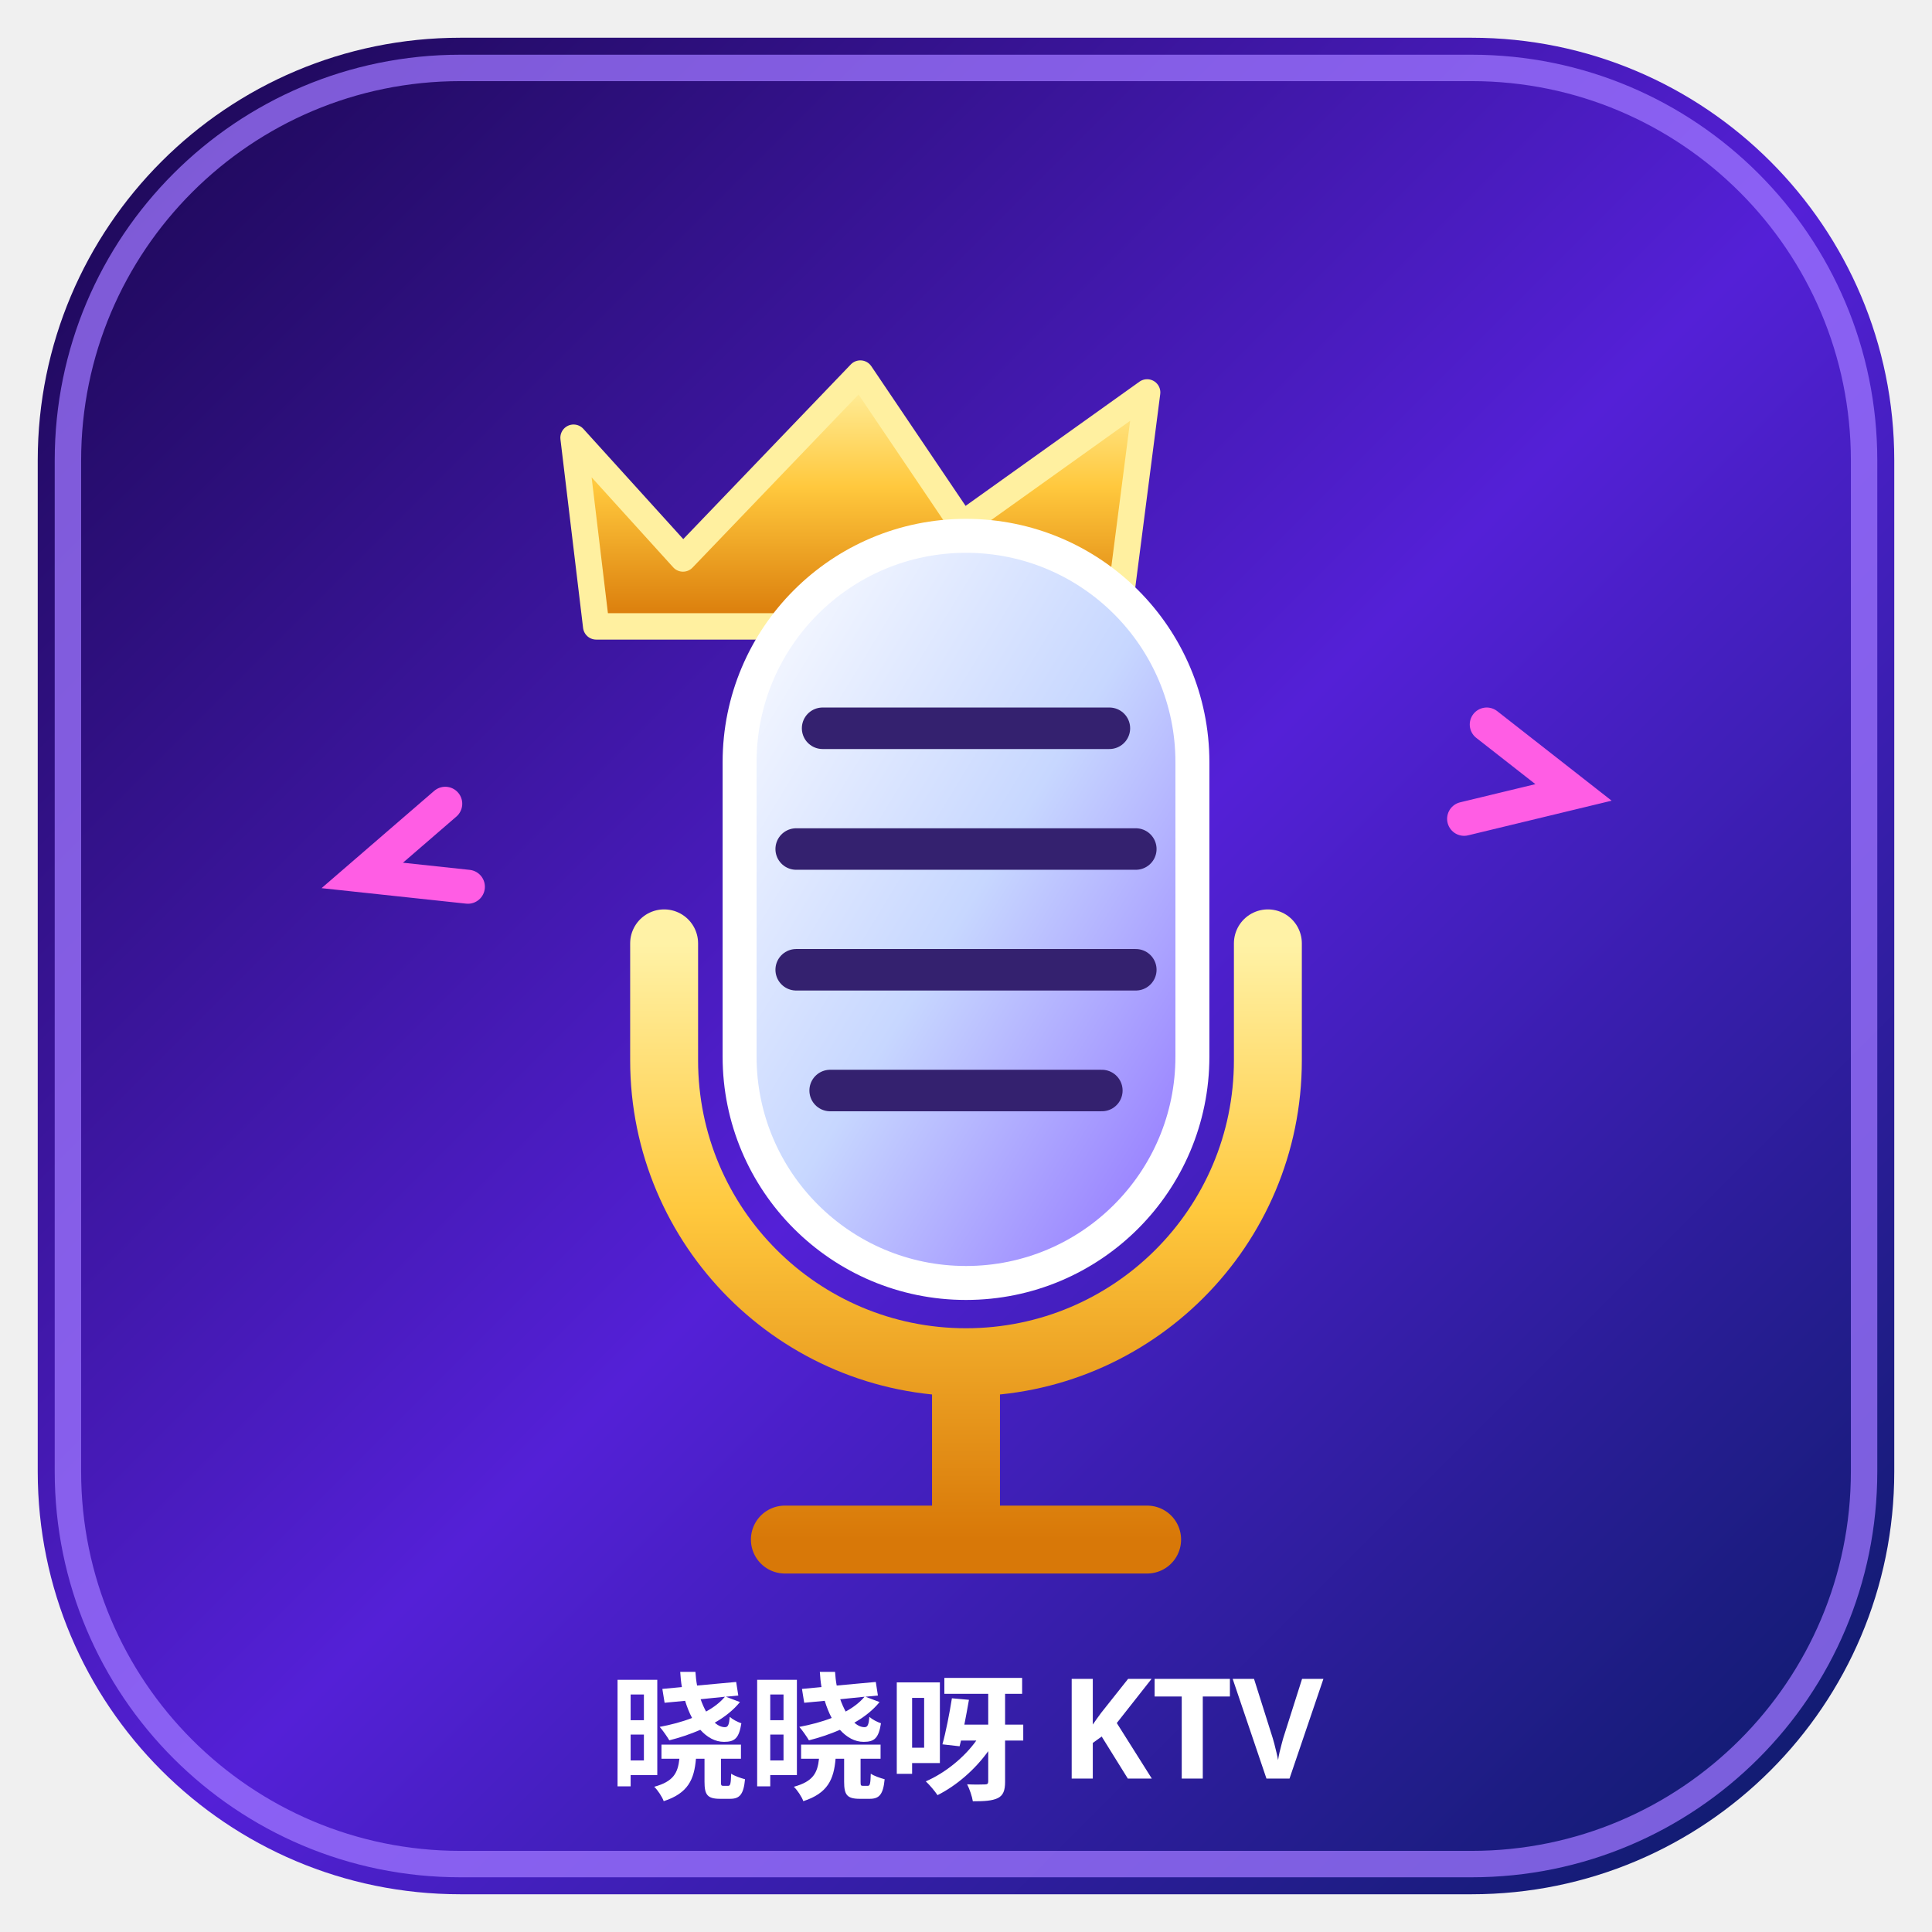
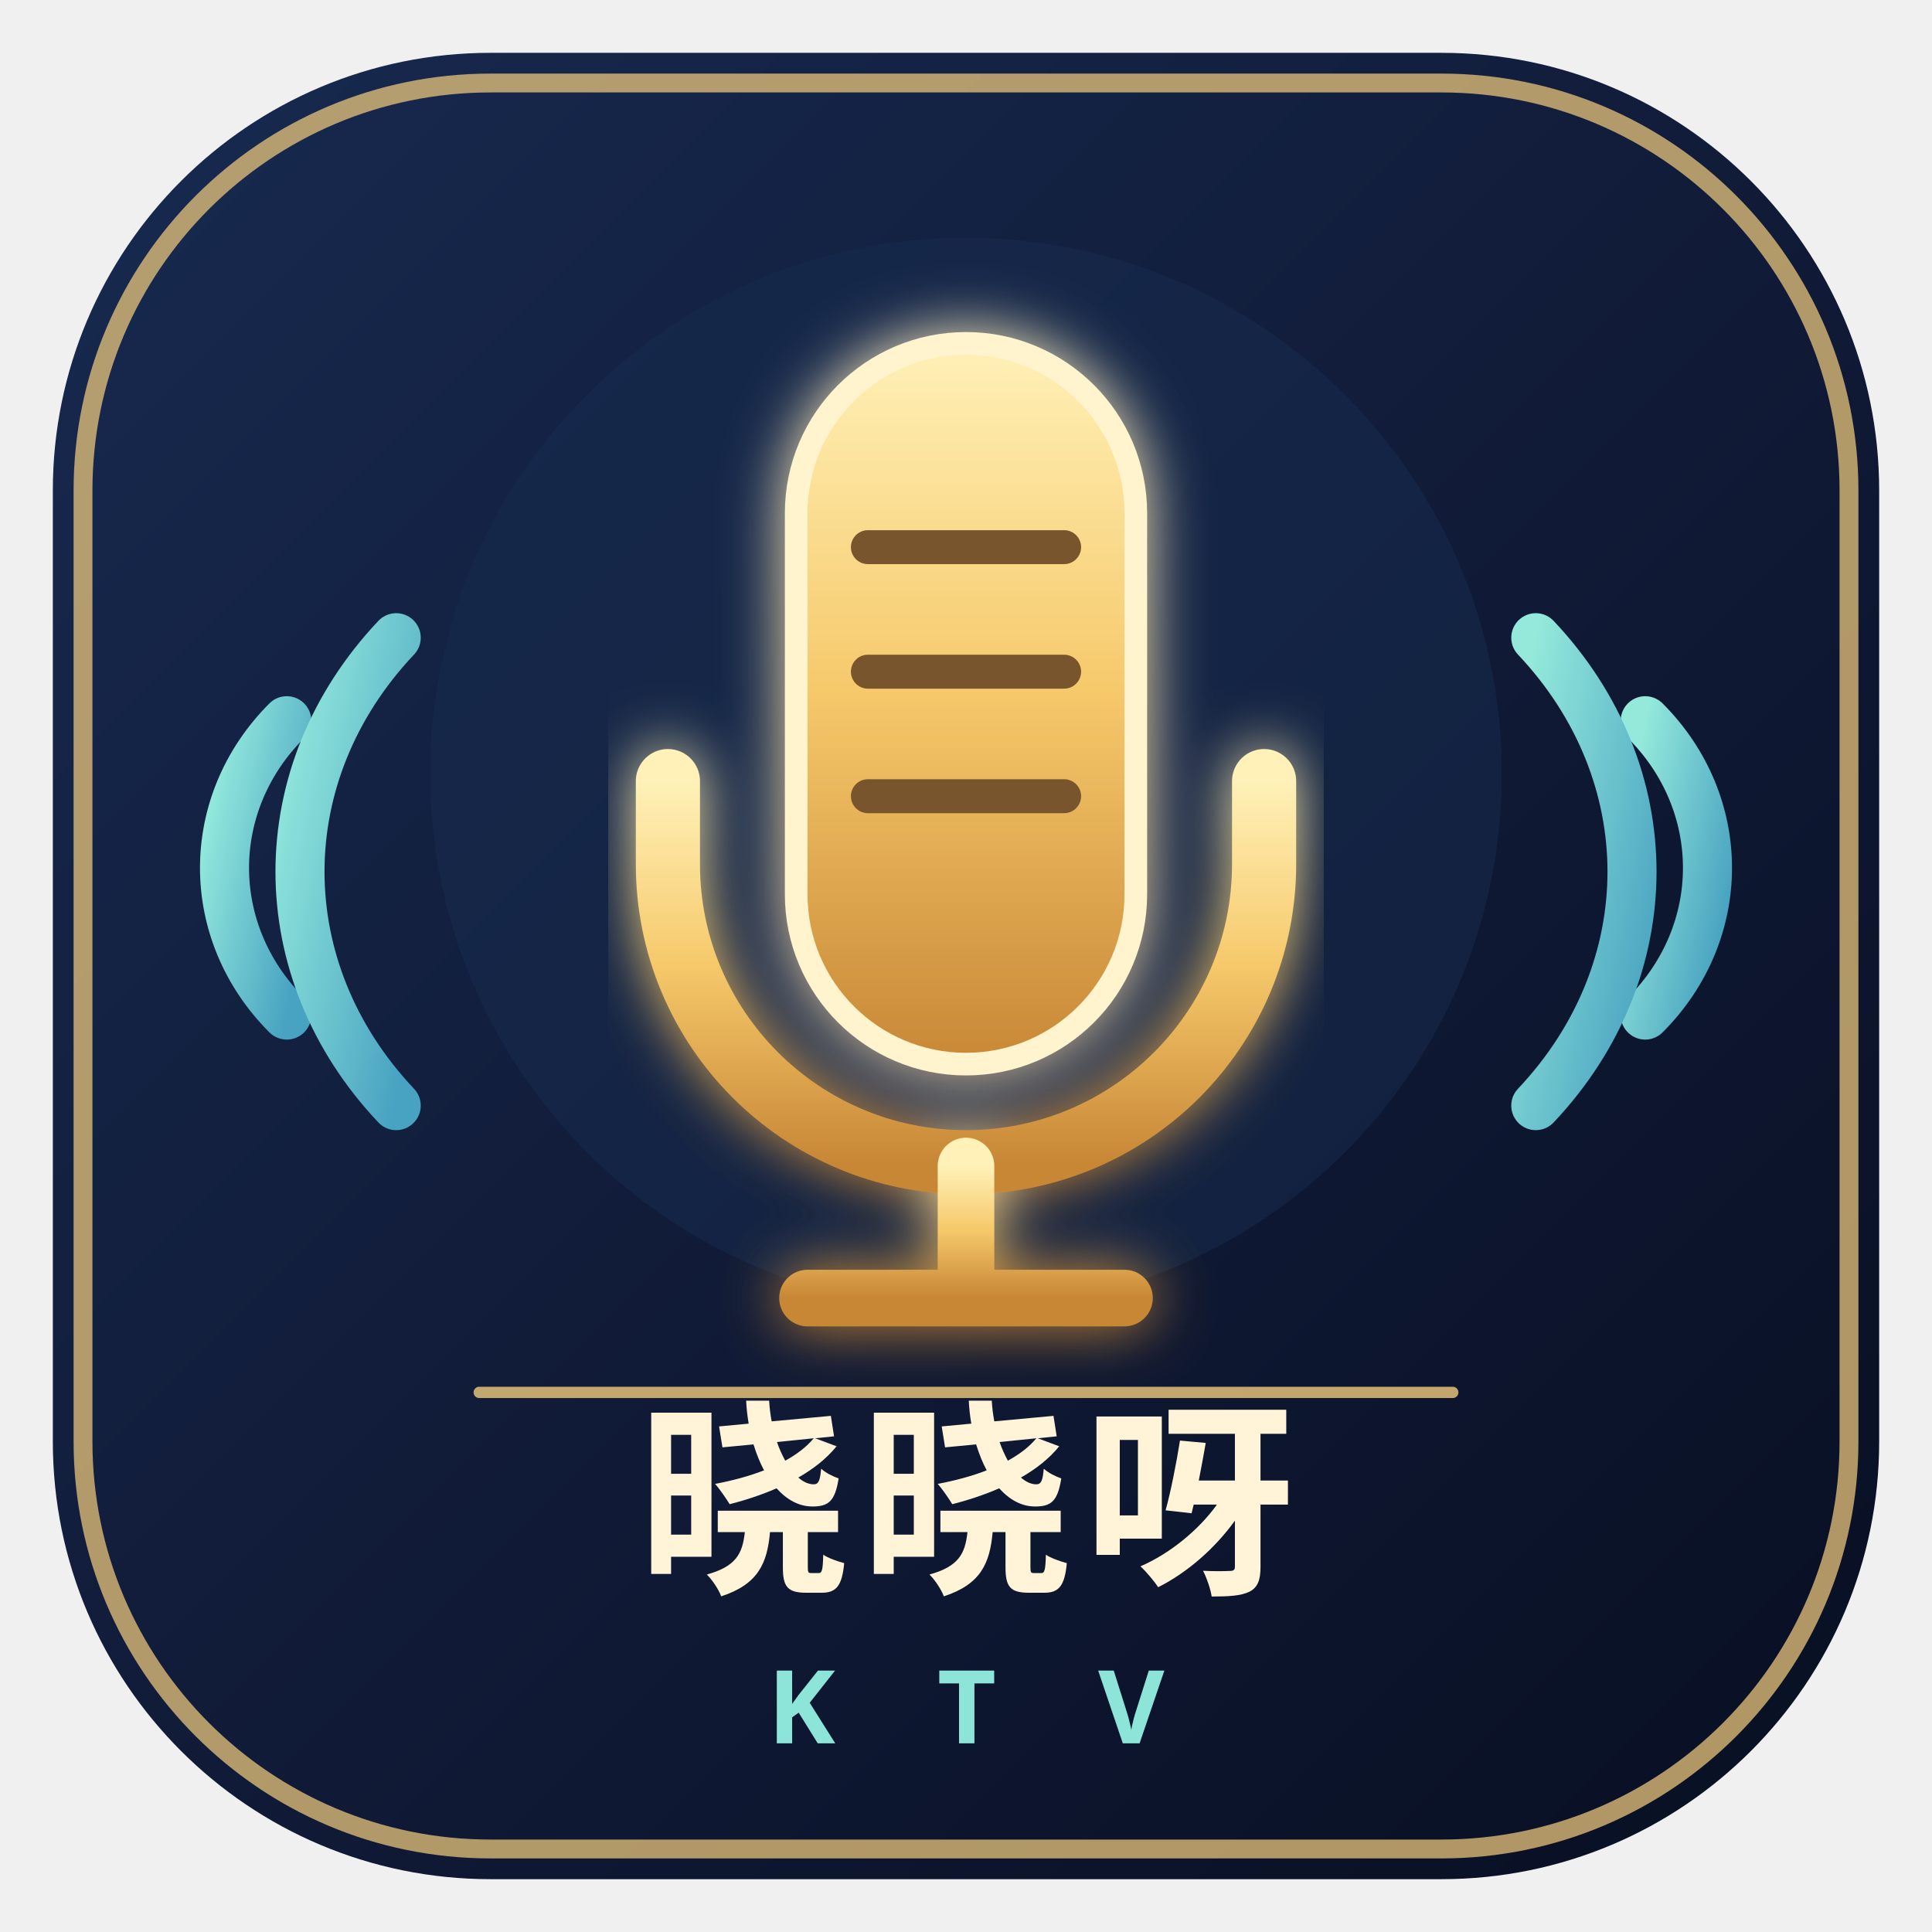
<svg xmlns="http://www.w3.org/2000/svg" viewBox="0 0 512 512" role="img" aria-label="晓晓呀KTV">
  <defs>
-     <linearGradient id="bg" x2="1" y2="1">
-       <stop stop-color="#18064b" />
-       <stop offset=".52" stop-color="#5420d7" />
-       <stop offset="1" stop-color="#071b62" />
+     <linearGradient id="shell" x1="0" y1="0" x2="1" y2="1">
+       <stop stop-color="#172a50" />
+       <stop offset=".55" stop-color="#101a36" />
+       <stop offset="1" stop-color="#080f22" />
    </linearGradient>
-     <linearGradient id="gold" x2="0" y2="1">
-       <stop stop-color="#fff2a6" />
-       <stop offset=".45" stop-color="#ffc83d" />
-       <stop offset="1" stop-color="#d87808" />
+     <linearGradient id="gold" x1="0" y1="0" x2="0" y2="1">
+       <stop stop-color="#fff1b8" />
+       <stop offset=".48" stop-color="#f6c96b" />
+       <stop offset="1" stop-color="#c88736" />
    </linearGradient>
-     <linearGradient id="mic" x2="1" y2="1">
-       <stop stop-color="#fff" />
-       <stop offset=".5" stop-color="#c7d7ff" />
-       <stop offset="1" stop-color="#8d6bff" />
+     <linearGradient id="aqua" x1="0" y1="0" x2="1" y2="1">
+       <stop stop-color="#9af3e4" />
+       <stop offset="1" stop-color="#4aa9c8" />
    </linearGradient>
+     <filter id="glow">
+       <feGaussianBlur stdDeviation="8" result="b" />
+       <feMerge>
+         <feMergeNode in="b" />
+         <feMergeNode in="SourceGraphic" />
+       </feMerge>
+     </filter>
  </defs>
-   <rect x="10" y="10" width="492" height="492" rx="112" fill="url(#bg)" />
-   <rect x="18" y="18" width="476" height="476" rx="104" fill="none" stroke="#9d76ff" stroke-width="7" opacity=".75" />
-   <path d="M152 116l29 32 47-49 27 40 49-35-8 62H158z" fill="url(#gold)" stroke="#fff0a0" stroke-width="7" stroke-linejoin="round" />
-   <rect x="196" y="142" width="120" height="198" rx="60" fill="url(#mic)" stroke="#fff" stroke-width="9" />
-   <g stroke="#34216f" stroke-width="11" stroke-linecap="round">
-     <path d="M218 193h76M211 225h90M211 257h90M220 289h72" />
+   <rect x="14" y="14" width="484" height="484" rx="116" fill="url(#shell)" />
+   <rect x="22" y="22" width="468" height="468" rx="108" fill="none" stroke="#f1cb7d" stroke-opacity=".72" stroke-width="5" />
+   <circle cx="256" cy="205" r="142" fill="#172b50" opacity=".48" />
+   <g fill="none" stroke="url(#aqua)" stroke-linecap="round" stroke-width="13" opacity=".95">
+     <path d="M76 191c-22 22-22 56 0 78" />
+     <path d="M105 169c-34 36-34 88 0 124" />
+     <path d="M436 191c22 22 22 56 0 78" />
+     <path d="M407 169c34 36 34 88 0 124" />
  </g>
-   <path d="M176 250v31a80 80 0 00160 0v-31M256 361v47m-48 0h96" fill="none" stroke="url(#gold)" stroke-width="18" stroke-linecap="round" />
-   <path d="M118 213l-22 19 28 3m270-43 23 18-29 7" fill="none" stroke="#ff5de4" stroke-width="9" stroke-linecap="round" />
-   <path d="M110 438h292" stroke="url(#gold)" stroke-width="8" stroke-linecap="round" />
-   <text x="256" y="474" text-anchor="middle" font-family="sans-serif" font-size="37" font-weight="900" fill="#fff">晓晓呀 KTV</text>
+   <g filter="url(#glow)">
+     <rect x="211" y="91" width="90" height="191" rx="45" fill="url(#gold)" stroke="#fff4ce" stroke-width="6" />
+     <path d="M230 145h52M230 178h52M230 211h52" stroke="#79552e" stroke-width="9" stroke-linecap="round" />
+     <path d="M177 207v22a79 79 0 00158 0v-22" fill="none" stroke="url(#gold)" stroke-width="17" stroke-linecap="round" />
+     <path d="M256 309v35m-42 0h84" stroke="url(#gold)" stroke-width="15" stroke-linecap="round" />
+   </g>
+   <path d="M127 369h258" stroke="#f0ca7b" stroke-width="3" stroke-linecap="round" opacity=".8" />
+   <text x="256" y="418" text-anchor="middle" font-family="sans-serif" font-size="56" font-weight="900" letter-spacing="3" fill="#fff4d7">晓晓呀</text>
+   <text x="256" y="462" text-anchor="middle" font-family="sans-serif" font-size="27" font-weight="800" letter-spacing="10" fill="#8de4d9">K T V</text>
</svg>
